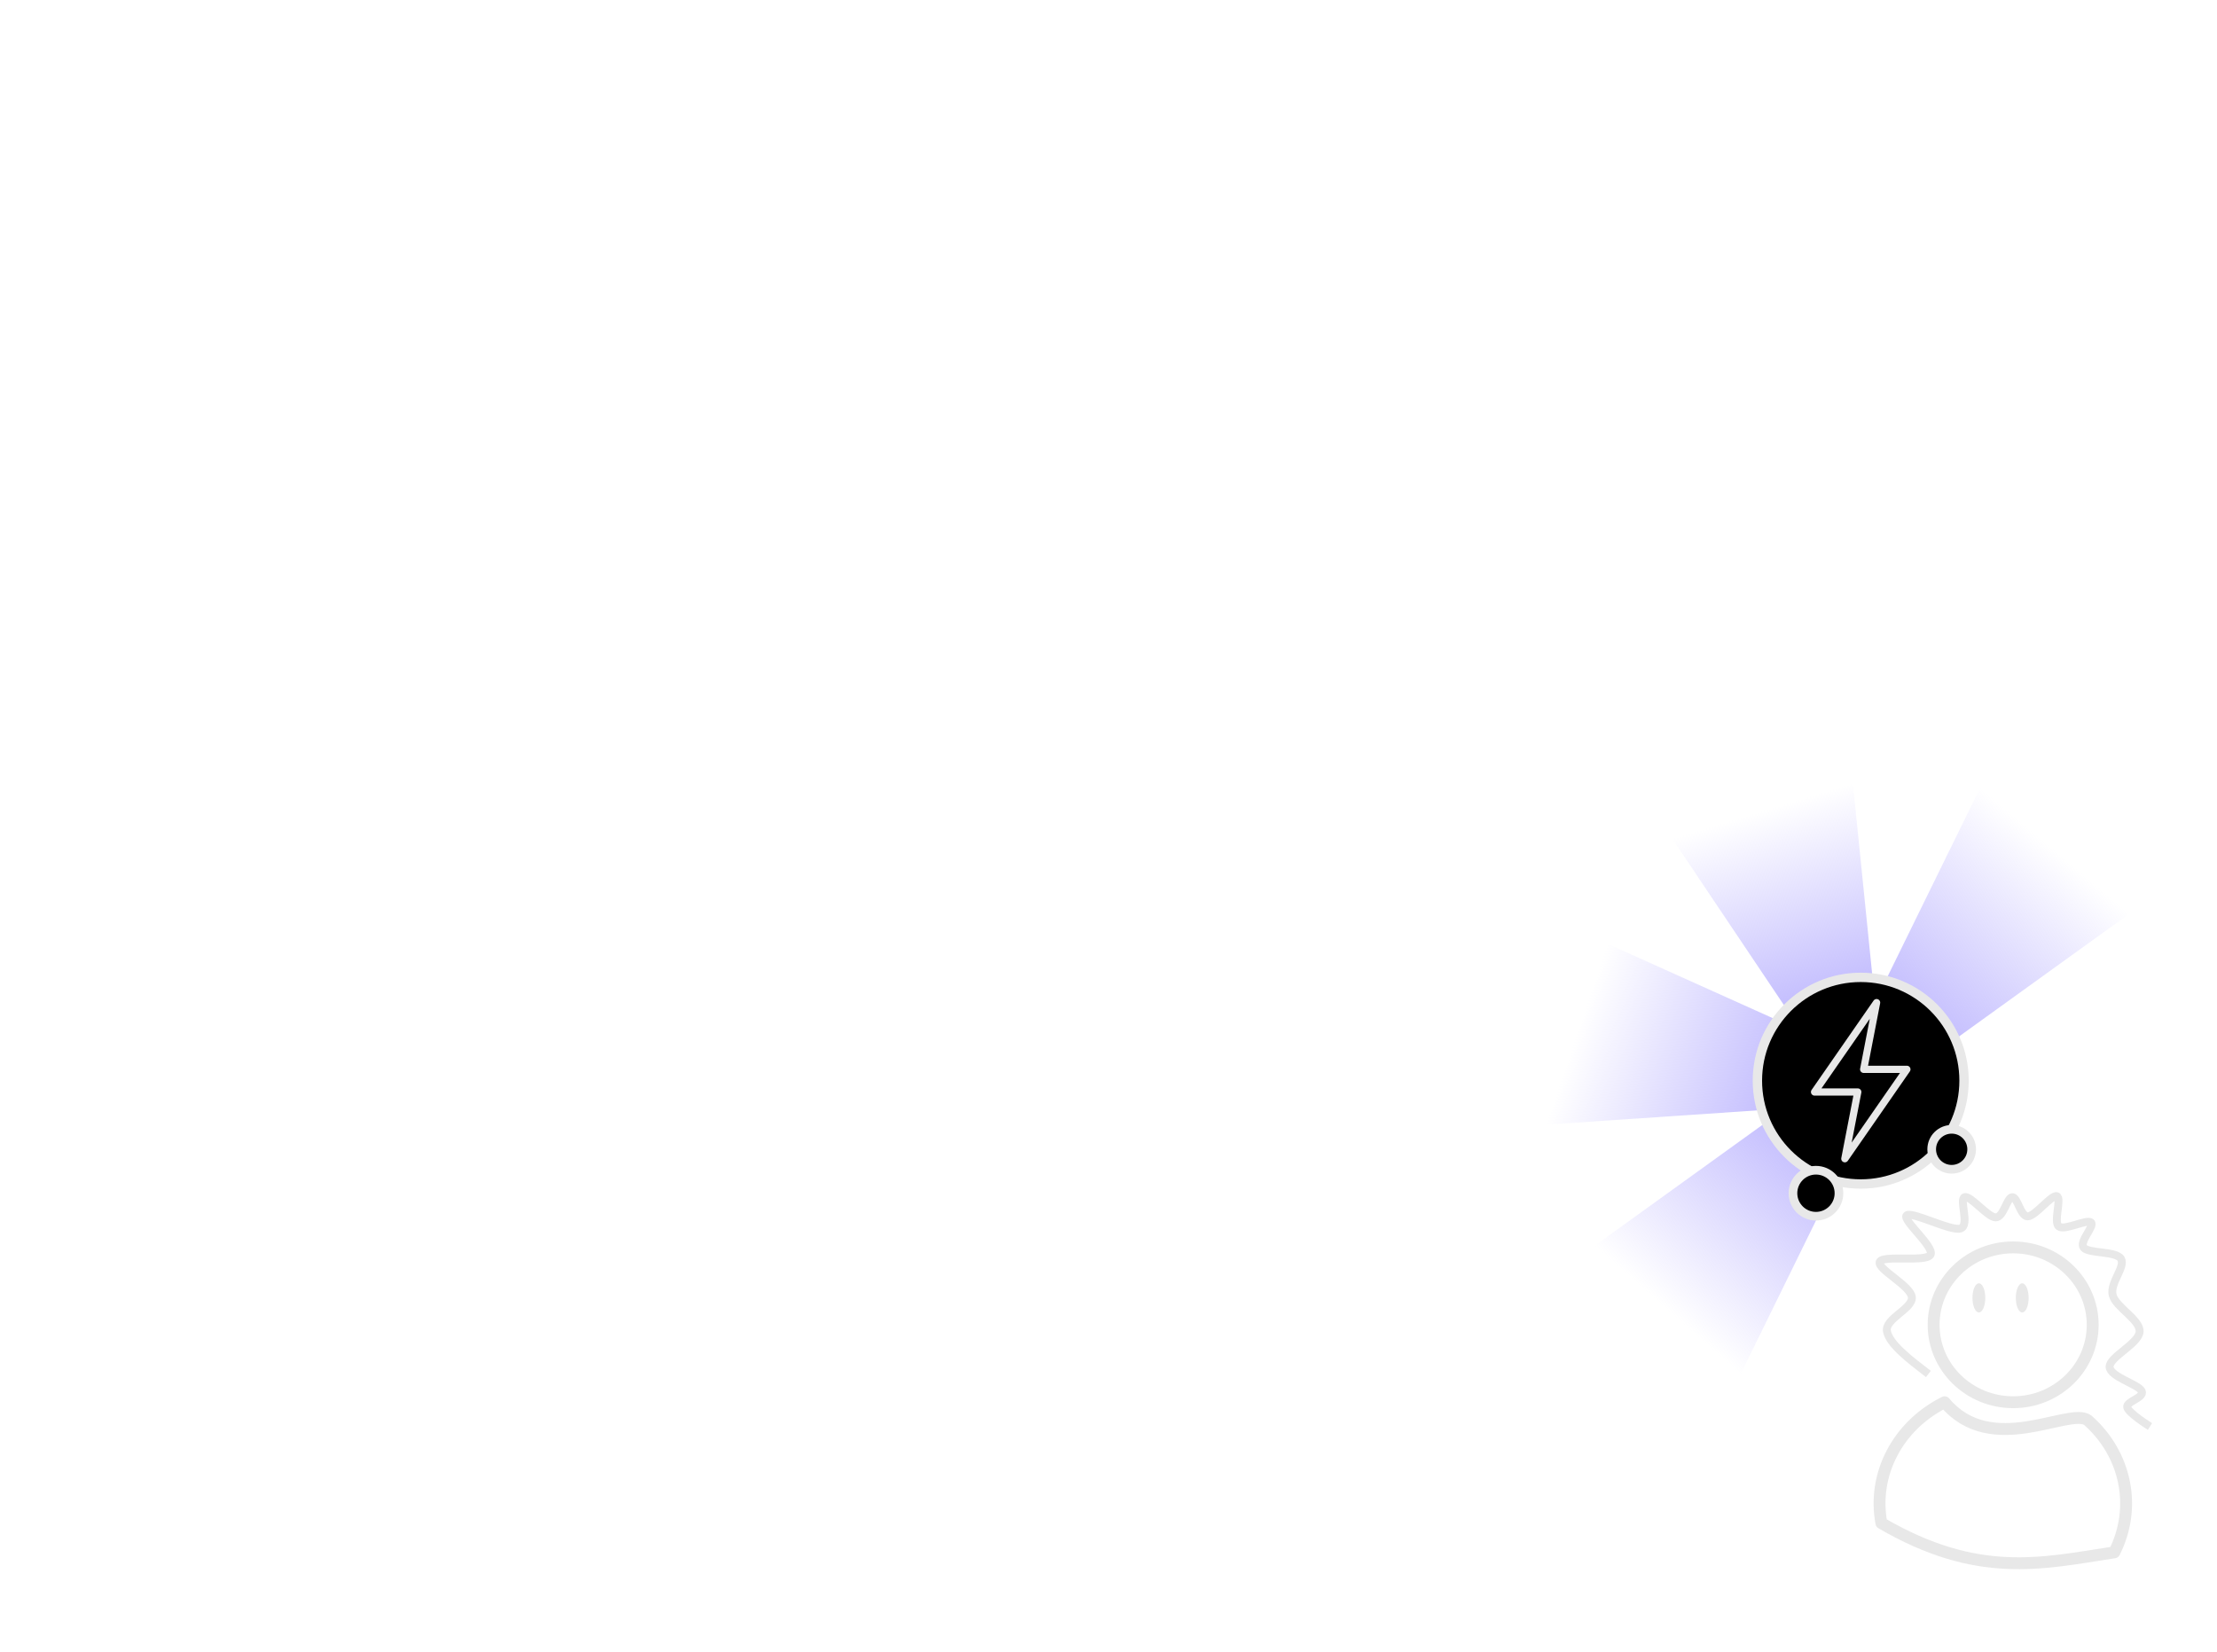
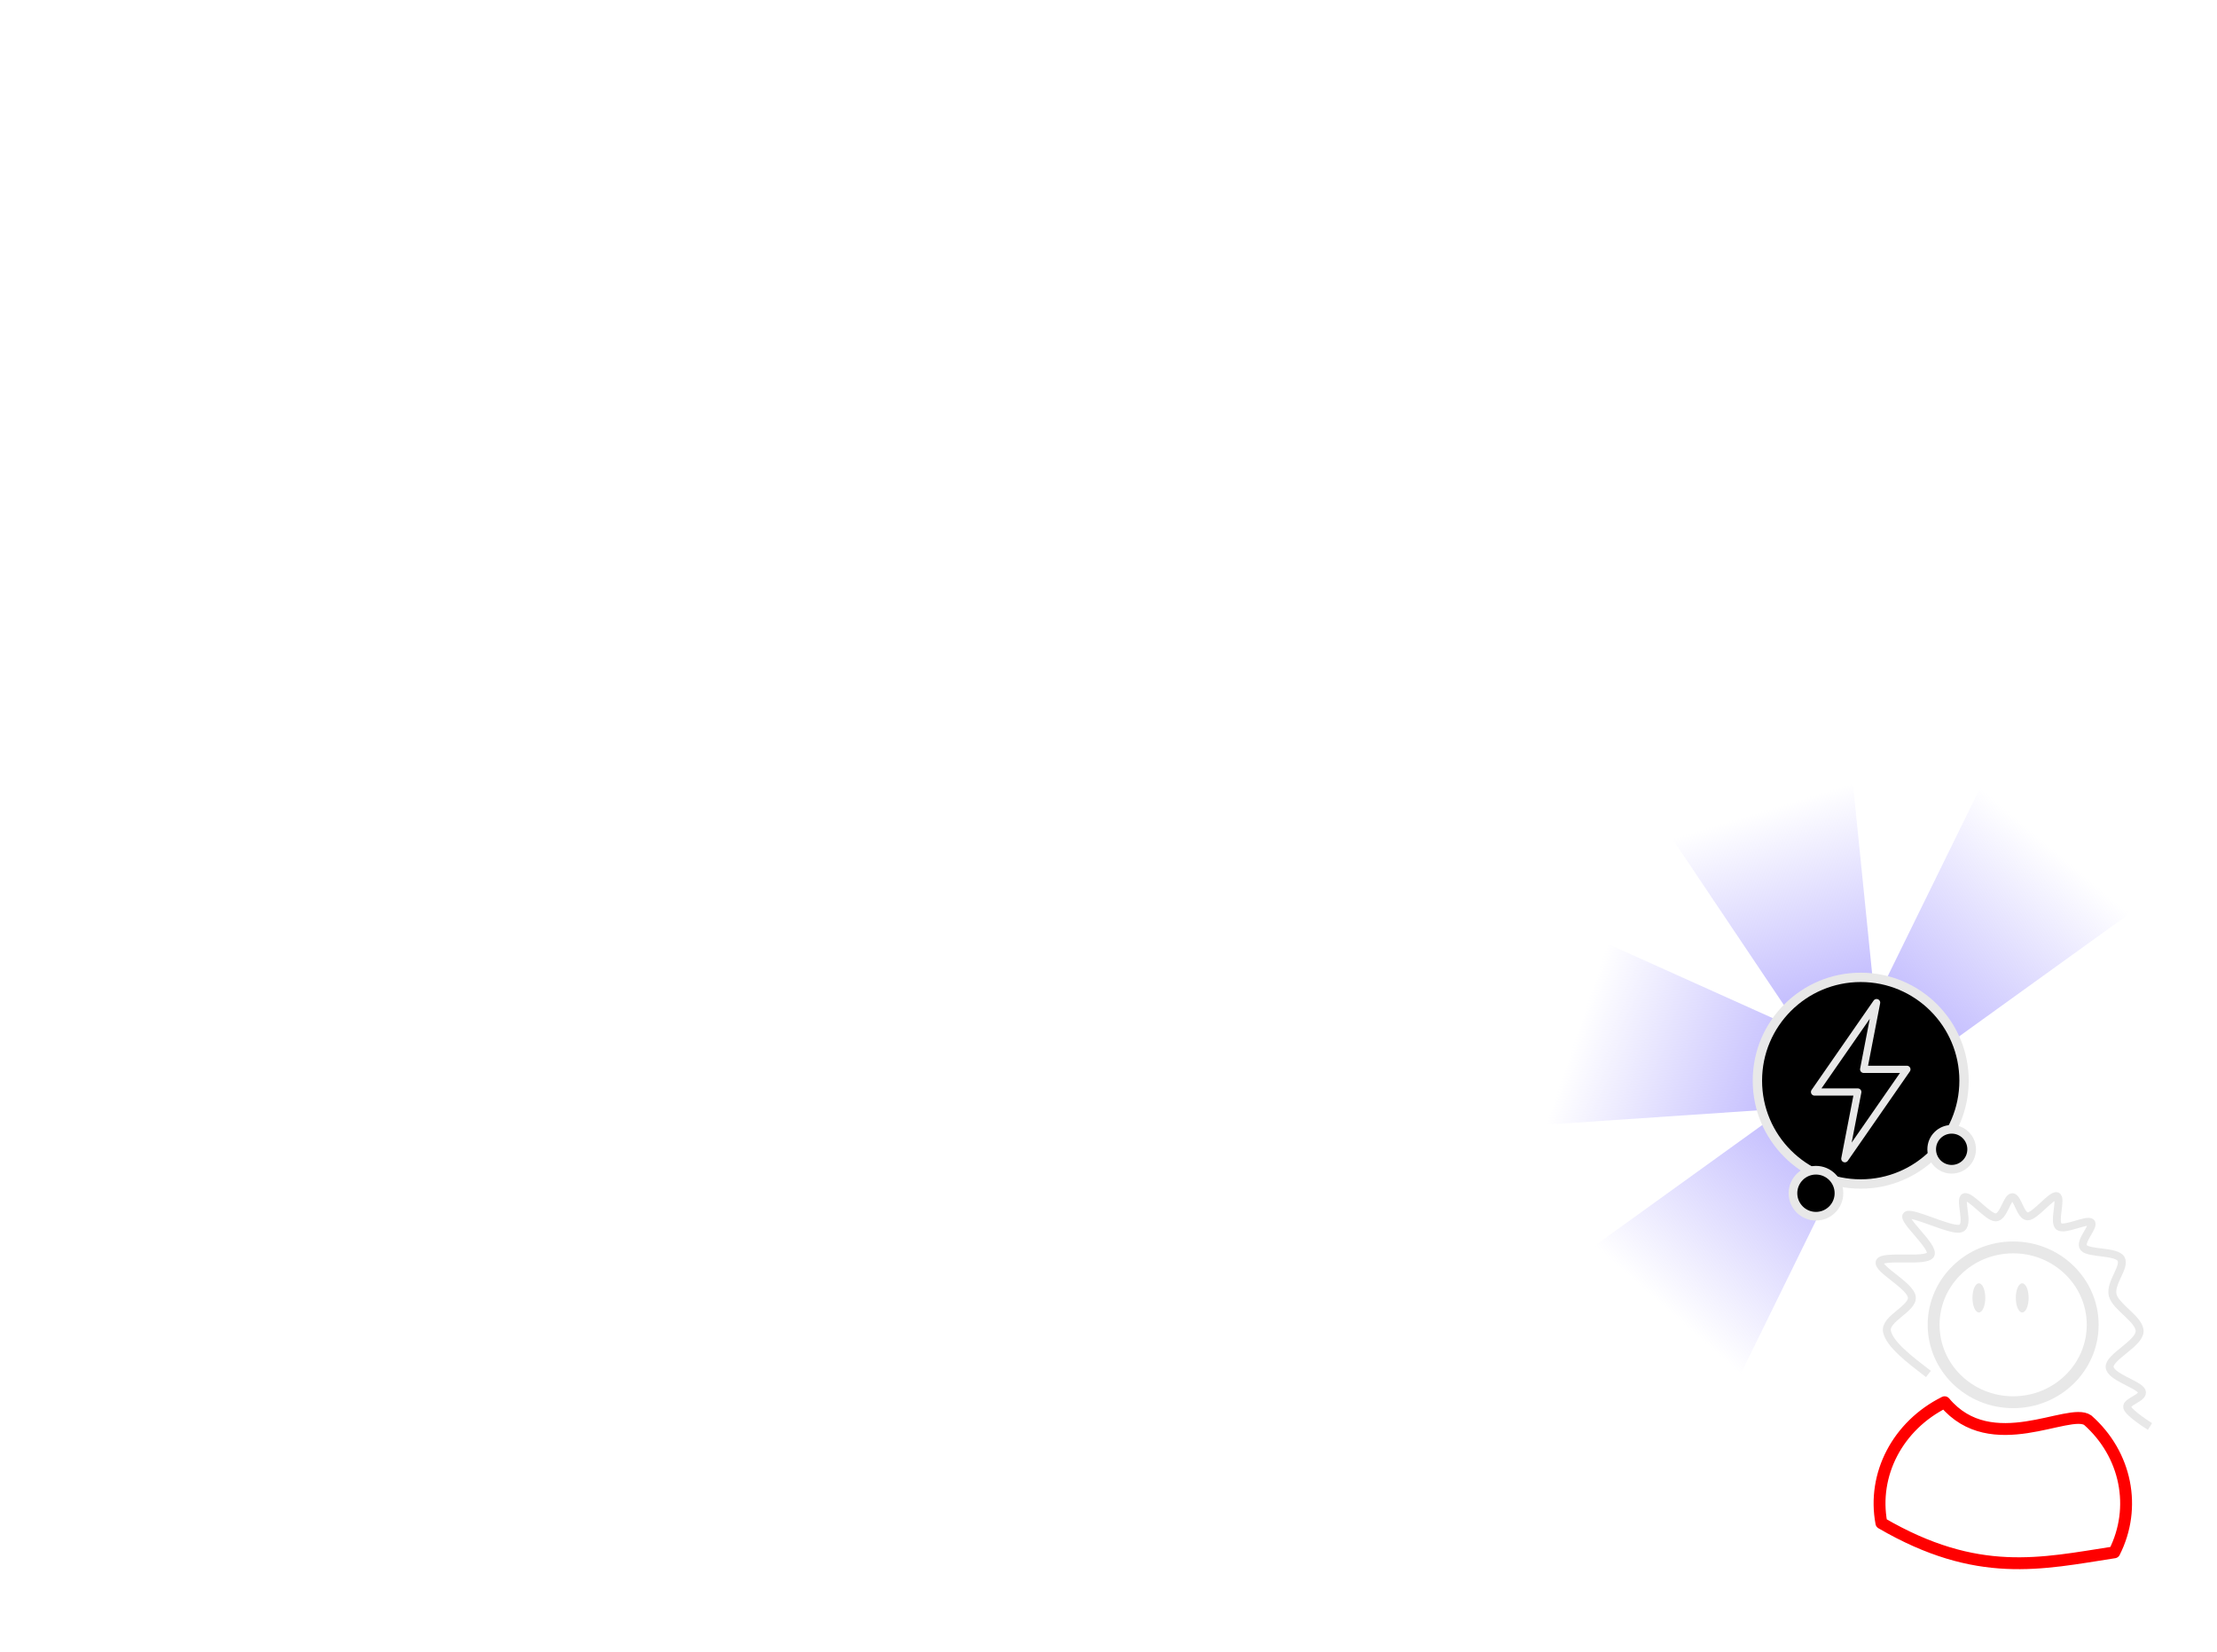
<svg xmlns="http://www.w3.org/2000/svg" xmlns:xlink="http://www.w3.org/1999/xlink" width="1024" height="763" viewBox="0 0 1024 763" id="svg2" version="1.1">
  <defs id="defs4">
    <marker orient="auto" refY="0" refX="0" id="Arrow2Mend" style="overflow:visible">
      <path id="path6854" style="fill:#00ff00;fill-opacity:1;fill-rule:evenodd;stroke:#00ff00;stroke-width:0.625;stroke-linejoin:round;stroke-opacity:1" d="M 8.719,4.034 -2.207,0.016 8.719,-4.002 c -1.745,2.372 -1.735,5.617 -6e-7,8.035 z" transform="scale(-0.6)" />
    </marker>
    <marker orient="auto" refY="0" refX="0" id="Arrow1Send" style="overflow:visible">
      <path id="path6842" d="M 0,0 5,-5 -12.5,0 5,5 Z" style="fill:#00ff00;fill-opacity:1;fill-rule:evenodd;stroke:#00ff00;stroke-width:1pt;stroke-opacity:1" transform="matrix(-0.2,0,0,-0.2,-1.2,0)" />
    </marker>
    <marker orient="auto" refY="0" refX="0" id="Arrow1Mend" style="overflow:visible">
      <path id="path6836" d="M 0,0 5,-5 -12.5,0 5,5 Z" style="fill:#00ff00;fill-opacity:1;fill-rule:evenodd;stroke:#00ff00;stroke-width:1pt;stroke-opacity:1" transform="matrix(-0.4,0,0,-0.4,-4,0)" />
    </marker>
    <marker orient="auto" refY="0" refX="0" id="Arrow2Mend-2" style="overflow:visible">
      <path id="path6854-7" style="fill:#00ff00;fill-opacity:1;fill-rule:evenodd;stroke:#00ff00;stroke-width:0.625;stroke-linejoin:round;stroke-opacity:1" d="M 8.719,4.034 -2.207,0.016 8.719,-4.002 c -1.745,2.372 -1.735,5.617 -6e-7,8.035 z" transform="scale(-0.6)" />
    </marker>
    <linearGradient id="linearGradient9967">
      <stop style="stop-color:#c4befe;stop-opacity:1;" offset="0" id="stop9969" />
      <stop style="stop-color:#c4befe;stop-opacity:0;" offset="1" id="stop9971" />
    </linearGradient>
    <radialGradient xlink:href="#linearGradient9967" id="radialGradient9973-7" cx="866.337" cy="357.954" fx="866.337" fy="357.954" r="46.223" gradientTransform="matrix(1.395684,0,0,0.8633094,-310.7953,357.2612)" gradientUnits="userSpaceOnUse" />
    <linearGradient xlink:href="#linearGradient9967" id="linearGradient112685" x1="723.801" y1="416.774" x2="720.972" y2="557.64" gradientUnits="userSpaceOnUse" />
    <linearGradient xlink:href="#linearGradient9967" id="linearGradient112687" x1="721.085" y1="300.498" x2="720.972" y2="158.52" gradientUnits="userSpaceOnUse" />
    <linearGradient xlink:href="#linearGradient9967" id="linearGradient112689" x1="622.398" y1="411.564" x2="495.176" y2="461.36" gradientUnits="userSpaceOnUse" />
    <linearGradient xlink:href="#linearGradient9967" id="linearGradient112691" x1="604.847" y1="324.091" x2="497.076" y2="254.773" gradientUnits="userSpaceOnUse" />
  </defs>
  <g id="layer1" transform="translate(0,-289.3622)" style="display:inline">
    <g style="fill:none;fill-opacity:1;stroke:#00ff00;stroke-opacity:1" id="g3573" transform="matrix(1.25,0,0,-1.25,63.86107,737.3225)" />
    <g style="fill:none;fill-opacity:1;stroke:#00ff00;stroke-opacity:1" id="g4841" transform="matrix(1.25,0,0,-1.25,97.00422,117.9615)" />
    <g style="fill:none;fill-opacity:1;stroke:#00ff00;stroke-width:0;stroke-miterlimit:4;stroke-dasharray:none;stroke-opacity:1" id="g5023-2" transform="matrix(1.4391595e-4,0,0,1.4391595e-4,716.2623,328.8159)" />
    <g style="fill:none;fill-opacity:1;stroke:#00ff00;stroke-opacity:1" id="g5029-6" transform="matrix(-1.5507953e-4,0,0,1.5507953e-4,821.4411,307.178)" />
    <flowRoot xml:space="preserve" id="flowRoot1926" style="font-style:normal;font-weight:normal;font-size:40px;line-height:1.25;font-family:sans-serif;letter-spacing:0px;word-spacing:0px;fill:#000000;fill-opacity:1;stroke:none" transform="translate(0,258.6614)">
      <flowRegion id="flowRegion1928">
        <rect id="rect1930" width="291.744" height="117.416" x="717.079" y="334.818" />
      </flowRegion>
      <flowPara id="flowPara1932" />
    </flowRoot>
    <flowRoot xml:space="preserve" id="flowRoot1958" style="font-style:normal;font-weight:normal;font-size:40px;line-height:1.25;font-family:sans-serif;letter-spacing:0px;word-spacing:0px;fill:#000000;fill-opacity:1;stroke:none" transform="translate(0,258.6614)">
      <flowRegion id="flowRegion1960">
        <rect id="rect1962" width="36.543" height="73.086" x="990.851" y="395.324" />
      </flowRegion>
      <flowPara id="flowPara1964" />
    </flowRoot>
-     <g style="display:inline;fill:none;fill-opacity:1;stroke:#e8e8e8;stroke-opacity:1" id="g4863" transform="matrix(1.4391595e-4,0,0,1.4391595e-4,868.1351,937.0721)">
-       <path d="M 5908.735,388006.2 C -23425.09,231462.3 58367.77,75049.68 208808.8,-0.341 359249.6,179461 608053.4,15552.29 668163.4,57630.01 791902.7,167078.4 826311.5,338069.7 753519.8,481801 517958.8,518273.3 314231.3,567447.4 5908.735,388006.2 Z" style="fill:none;fill-opacity:1;stroke:#e8e8e8;stroke-width:38100;stroke-linecap:butt;stroke-linejoin:round;stroke-miterlimit:10;stroke-dasharray:none;stroke-opacity:1" id="path4865" />
+     <g style="display:inline;fill:none;fill-opacity:1;stroke:#ff0000;stroke-opacity:1" id="g4863" transform="matrix(1.4391595e-4,0,0,1.4391595e-4,868.1351,937.0721)">
+       <path d="M 5908.735,388006.2 C -23425.09,231462.3 58367.77,75049.68 208808.8,-0.341 359249.6,179461 608053.4,15552.29 668163.4,57630.01 791902.7,167078.4 826311.5,338069.7 753519.8,481801 517958.8,518273.3 314231.3,567447.4 5908.735,388006.2 Z" style="fill:none;fill-opacity:1;stroke:#ff0000;stroke-width:38100;stroke-linecap:butt;stroke-linejoin:round;stroke-miterlimit:10;stroke-dasharray:none;stroke-opacity:1" id="path4865" />
    </g>
    <g style="display:inline;fill:none;fill-opacity:1;stroke:#e8e8e8;stroke-opacity:1" id="g4867" transform="matrix(1.4391595e-4,0,0,1.4391595e-4,893.1124,865.5522)">
      <path d="M 0.01,248479 C 0.01,111247.9 114284.3,0.008 255261,0.008 396237.8,0.008 510522,111247.9 510522,248479 510522,385710.2 396237.8,496958 255261,496958 114284.3,496958 0.01,385710.2 0.01,248479 Z" style="fill:none;fill-opacity:1;stroke:#e8e8e8;stroke-width:38100;stroke-linecap:butt;stroke-linejoin:round;stroke-miterlimit:10;stroke-dasharray:none;stroke-opacity:1" id="path4869" />
    </g>
    <g style="display:inline;fill:none;fill-opacity:1;stroke:#e8e8e8;stroke-opacity:1" id="g4875" transform="matrix(1.4391595e-4,0,0,1.4391595e-4,868.1351,841.8471)">
      <path d="M 156821.8,570979.2 C 94792.91,523422.7 32764.76,475866.1 23903.79,434794.2 15042.83,393722.4 107531.1,361837.4 103654.6,324548.8 99778.08,287260.2 -9325.53,233758.9 643.405,211061.3 10612.34,188363.9 149068.1,213222.9 163467.5,188363.9 177866.9,163504.8 70979.23,75956.9 87039.91,61906.3 103100.6,47855.12 228818.8,113786 259832.9,104058.6 290847,94331.26 254294.5,9485.371 273124.4,3541.257 c 18829.9,-5944.114 74213,64850.503 99688.6,64850.503 25475.7,0 35998.6,-64309.936 53167.2,-64850.503 17168.6,-540.568 26029.6,62148.333 49844,61607.773 23814.4,-540.57 76427.6,-70254.726 93042.2,-64850.502 16614.7,5404.322 -11630.2,83224.862 6645.7,97275.362 18276,14050.61 89719.8,-24318.48 103011.2,-12970.05 13291.5,11348.35 -39321.1,61607.76 -23260.3,81062.46 16060.6,19454.9 104119.1,10268 119625.8,35667.6 15506.6,25399.6 -36552.6,77819.9 -26583.6,116730.2 9968.9,38910.2 88057.7,78360.4 86396.5,116730.1 -1661.3,38369.7 -97473.5,81603.1 -96365.5,113487.5 1108,31884.3 93596.9,56203.5 103011.9,77819.9 9415,21617 -50952,32966.1 -46521.5,51880.4 4430.5,18914.8 73104.5,61607 73104.5,61607 v 0" style="fill:none;fill-opacity:1;stroke:#e8e8e8;stroke-width:25400;stroke-linecap:butt;stroke-linejoin:round;stroke-miterlimit:10;stroke-dasharray:none;stroke-opacity:1" id="path4877" />
    </g>
  </g>
  <g id="layer3" style="display:none">
    <g style="display:inline" id="g4732" transform="translate(-0.606299,-0.680886)">
      <g transform="matrix(1.4391595e-4,0,0,1.4391595e-4,886.1036,561.3172)" id="g5023" style="display:inline;fill:none;fill-opacity:1;stroke:#e8e8e8;stroke-opacity:1">
        <path id="path5025" style="fill:none;fill-opacity:1;stroke:#e8e8e8;stroke-width:25400;stroke-linecap:butt;stroke-linejoin:round;stroke-miterlimit:10;stroke-dasharray:none;stroke-opacity:1" d="M -0.15,127001 C 99786.78,139095 172356.8,42334.08 258536,0.037 L 263071.8,190500 199571.8,140607.1 185964.9,217715 117928.7,172357.1 86178.7,276679.1 36286.01,195036 v -9071 z" />
      </g>
      <g transform="matrix(-1.4391595e-4,0,0,1.4391595e-4,969.812,563.3406)" id="g5029" style="display:inline;fill:none;fill-opacity:1;stroke:#e8e8e8;stroke-opacity:1">
        <path id="path5031" style="fill:none;fill-opacity:1;stroke:#e8e8e8;stroke-width:25400;stroke-linecap:butt;stroke-linejoin:round;stroke-miterlimit:10;stroke-dasharray:none;stroke-opacity:1" d="M 0.095,127001 C 99787.03,139095 172357,42334.07 258536.2,0.031 L 263072,190500 199572,140607 185965.1,217715 117928.9,172357 86178.95,276679.1 36286.25,195036 v -9071 z" />
      </g>
      <g transform="matrix(1.4391595e-4,0,0,1.4391595e-4,868.135,647.7099)" id="g4955" style="display:inline;fill:none;fill-opacity:1;stroke:#e8e8e8;stroke-opacity:1">
        <path id="path4957" style="fill:none;fill-opacity:1;stroke:#e8e8e8;stroke-width:38100;stroke-linecap:butt;stroke-linejoin:round;stroke-miterlimit:10;stroke-dasharray:none;stroke-opacity:1" d="M 5908.622,388006.2 C -23424.86,231462.3 58367.82,75049.7 208809,-0.316 359249.8,179461.1 608053.6,15552.32 668163.6,57630.03 791902.9,167078.4 826311.6,338069.7 753519.9,481801 517958.8,518273.3 314231.3,567447.5 5908.622,388006.2 Z" />
      </g>
      <g transform="matrix(1.4391595e-4,0,0,1.4391595e-4,893.1122,576.19)" id="g4959" style="display:inline;fill:none;fill-opacity:1;stroke:#e8e8e8;stroke-opacity:1">
        <path transform="matrix(6448.304,0,0,6448.304,-4584450.3,-388112.22)" id="path4760" d="m 743.859,60.735 c 2.172,-0.359 4.404,-0.547 6.682,-0.547 0.902,0 1.797,0.029 2.684,0.087" style="fill:none;fill-opacity:1;stroke:#e8e8e8;stroke-width:5.909;stroke-linecap:butt;stroke-linejoin:round;stroke-miterlimit:10;stroke-dasharray:none;stroke-opacity:1" />
        <path transform="matrix(6448.304,0,0,6448.304,-4584450.3,-388112.22)" id="path4751" d="m 785.55,80.721 c 2.922,5.373 4.576,11.499 4.576,18.001 0,21.282 -17.723,38.534 -39.586,38.534 -21.863,0 -39.586,-17.252 -39.586,-38.534 v 0 c 0,-5.549 1.205,-10.824 3.374,-15.591" style="fill:none;fill-opacity:1;stroke:#e8e8e8;stroke-width:5.909;stroke-linecap:butt;stroke-linejoin:round;stroke-miterlimit:10;stroke-dasharray:none;stroke-opacity:1" />
      </g>
      <g transform="matrix(1.4391595e-4,0,0,1.4391595e-4,961.2558,629.5961)" id="g5009" style="display:inline;fill:none;fill-opacity:1;stroke:#e8e8e8;stroke-opacity:1">
        <path id="path5011" style="fill:none;fill-opacity:1;stroke:#e8e8e8;stroke-width:28575;stroke-linecap:butt;stroke-linejoin:round;stroke-miterlimit:10;stroke-dasharray:none;stroke-opacity:1" d="M 0.107,63883.99 C 0.107,28601.84 21432.13,0 47870.05,0 74307.98,0 95740,28601.84 95740,63883.99 95740,99166.14 74307.98,127768 47870.05,127768 21432.13,127768 0.107,99166.14 0.107,63883.99 Z" />
      </g>
      <g transform="matrix(1.4391595e-4,0,0,1.4391595e-4,975.0343,640.5625)" id="g5013" style="display:inline;fill:none;fill-opacity:1;stroke:#e8e8e8;stroke-opacity:1">
        <path id="path5015" style="fill:none;fill-opacity:1;stroke:#e8e8e8;stroke-width:28575;stroke-linecap:butt;stroke-linejoin:round;stroke-miterlimit:10;stroke-dasharray:none;stroke-opacity:1" d="M 0,63883.99 C 0,28601.84 21432.03,0 47869.95,0 74307.87,0 95739.89,28601.84 95739.89,63883.99 95739.89,99166.14 74307.87,127768 47869.95,127768 21432.03,127768 0,99166.14 0,63883.99 Z" />
      </g>
      <g transform="matrix(1.4391595e-4,0,0,1.4391595e-4,983.1886,657.0322)" id="g5017" style="display:inline;fill:none;fill-opacity:1;stroke:#e8e8e8;stroke-opacity:1">
        <path id="path5019" style="fill:none;fill-opacity:1;stroke:#e8e8e8;stroke-width:28575;stroke-linecap:butt;stroke-linejoin:round;stroke-miterlimit:10;stroke-dasharray:none;stroke-opacity:1" d="M 0.107,63883.97 C 0.107,28601.82 21432.13,-0.02 47870.05,-0.02 74307.98,-0.02 95740,28601.82 95740,63883.97 95740,99166.14 74307.98,127768 47870.05,127768 21432.13,127768 0.107,99166.14 0.107,63883.97 Z" />
      </g>
    </g>
  </g>
  <g id="layer18" style="display:none">
    <g style="display:inline;fill:none;fill-opacity:1;stroke:#e8e8e8;stroke-opacity:1" id="g4863-8" transform="matrix(1.4391595e-4,0,0,1.4391595e-4,868.1351,647.7099)">
      <path d="M 5908.735,388006.2 C -23425.09,231462.3 58367.77,75049.68 208808.8,-0.341 359249.6,179461 608053.4,15552.29 668163.4,57630.01 791902.7,167078.4 826311.5,338069.7 753519.8,481801 517958.8,518273.3 314231.3,567447.4 5908.735,388006.2 Z" style="fill:none;fill-opacity:1;stroke:#e8e8e8;stroke-width:38100;stroke-linecap:butt;stroke-linejoin:round;stroke-miterlimit:10;stroke-dasharray:none;stroke-opacity:1" id="path4865-5" />
    </g>
    <g style="display:inline;fill:none;fill-opacity:1;stroke:#e8e8e8;stroke-opacity:1" id="g4867-3" transform="matrix(1.4391595e-4,0,0,1.4391595e-4,893.1124,576.19)">
      <path d="M 0.01,248479 C 0.01,111247.9 114284.3,0.008 255261,0.008 396237.8,0.008 510522,111247.9 510522,248479 510522,385710.2 396237.8,496958 255261,496958 114284.3,496958 0.01,385710.2 0.01,248479 Z" style="fill:none;fill-opacity:1;stroke:#e8e8e8;stroke-width:38100;stroke-linecap:butt;stroke-linejoin:round;stroke-miterlimit:10;stroke-dasharray:none;stroke-opacity:1" id="path4869-3" />
    </g>
    <g style="display:inline;fill:none;fill-opacity:1;stroke:#e8e8e8;stroke-opacity:1" id="g4989" transform="matrix(0,1.4391595e-4,-1.4391595e-4,0,994.8621,602.6432)">
      <path d="M -0.041,152399.8 62488.98,-0.184 124977,152399.8 Z" style="fill:none;fill-opacity:1;stroke:#e8e8e8;stroke-width:28575;stroke-linecap:butt;stroke-linejoin:round;stroke-miterlimit:10;stroke-dasharray:none;stroke-opacity:1" id="path4991" />
    </g>
    <g style="display:inline;fill:none;fill-opacity:1;stroke:#e8e8e8;stroke-opacity:1" id="g4993" transform="matrix(7.1957975e-5,1.2463485e-4,-1.2463485e-4,7.1957975e-5,981.9671,569.8048)">
      <path d="M -0.001,152400.1 62489.04,0.045 124976.9,152400.2 Z" style="fill:none;fill-opacity:1;stroke:#e8e8e8;stroke-width:28575;stroke-linecap:butt;stroke-linejoin:round;stroke-miterlimit:10;stroke-dasharray:none;stroke-opacity:1" id="path4995" />
    </g>
    <g style="display:inline;fill:none;fill-opacity:1;stroke:#e8e8e8;stroke-opacity:1" id="g4997" transform="matrix(1.3100586e-4,5.957569e-5,-5.957569e-5,1.3100586e-4,950.8275,548.6967)">
      <path d="M 0.263,152400 62489.12,0.127 124977,152400.1 Z" style="fill:none;fill-opacity:1;stroke:#e8e8e8;stroke-width:28575;stroke-linecap:butt;stroke-linejoin:round;stroke-miterlimit:10;stroke-dasharray:none;stroke-opacity:1" id="path4999" />
    </g>
    <g style="display:inline;fill:none;fill-opacity:1;stroke:#e8e8e8;stroke-opacity:1" id="g5001" transform="matrix(1.4156224e-4,-2.5921688e-5,2.5921688e-5,1.4156224e-4,914.0082,548.0158)">
      <path d="M -0.111,152400 62488.99,0.039 124976.7,152400 Z" style="fill:none;fill-opacity:1;stroke:#e8e8e8;stroke-width:28575;stroke-linecap:butt;stroke-linejoin:round;stroke-miterlimit:10;stroke-dasharray:none;stroke-opacity:1" id="path5003" />
    </g>
  </g>
  <g id="layer4" style="display:none">
    <g id="g6916">
      <path id="rect9916-1-7" d="m 924.127,680.985 7.357,24.143 37.428,-24.143 z" style="display:inline;opacity:1;fill:#000000;fill-opacity:1;fill-rule:nonzero;stroke:#e8e8e8;stroke-width:3.6;stroke-linecap:round;stroke-linejoin:round;stroke-miterlimit:4;stroke-dasharray:none;stroke-dashoffset:0;stroke-opacity:1" />
      <path id="rect9965-7" d="m 833.824,626.381 v 26.604 h 81.771 l 16,52.512 h -85.102 l -12.67,-41.582 v 42.277 H 962.85 V 626.381 Z" style="display:inline;opacity:1;fill:url(#radialGradient9973-7);fill-opacity:1;fill-rule:nonzero;stroke:none;stroke-width:3.6;stroke-linecap:round;stroke-linejoin:round;stroke-miterlimit:4;stroke-dasharray:none;stroke-dashoffset:0;stroke-opacity:1" />
      <path id="rect9916-2" d="m 830.494,652.984 h 85.102 l 16,52.513 H 846.494 Z" style="display:inline;opacity:1;fill:#000000;fill-opacity:1;fill-rule:nonzero;stroke:#e8e8e8;stroke-width:3.6;stroke-linecap:round;stroke-linejoin:round;stroke-miterlimit:4;stroke-dasharray:none;stroke-dashoffset:0;stroke-opacity:1" />
    </g>
  </g>
  <g id="layer13" style="display:none">
    <path d="m 908.814,620.159 c 0,-3.719 1.326,-6.733 2.963,-6.733 1.636,0 2.963,3.015 2.963,6.733 0,3.719 -1.326,6.733 -2.963,6.733 -1.636,0 -2.963,-3.015 -2.963,-6.733 z" style="display:inline;fill:#e8e8e8;fill-opacity:1;fill-rule:evenodd;stroke:none;stroke-width:1.16;stroke-opacity:1" id="path4871-9-13" />
    <path d="m 928.831,620.159 c 0,-3.719 1.326,-6.733 2.963,-6.733 1.636,0 2.963,3.015 2.963,6.733 0,3.719 -1.326,6.733 -2.963,6.733 -1.636,0 -2.963,-3.015 -2.963,-6.733 z" style="display:inline;fill:#e8e8e8;fill-opacity:1;fill-rule:evenodd;stroke:none;stroke-width:1.16;stroke-opacity:1" id="path4873-9-7" />
  </g>
  <g id="layer10" style="display:inline">
    <path d="m 911.053,599.513 c 0,-3.719 1.326,-6.733 2.963,-6.733 1.636,0 2.963,3.015 2.963,6.733 0,3.719 -1.326,6.733 -2.963,6.733 -1.636,0 -2.963,-3.015 -2.963,-6.733 z" style="display:inline;fill:#e8e8e8;fill-opacity:1;fill-rule:evenodd;stroke:none;stroke-width:1.16;stroke-opacity:1" id="path4871-9" />
    <path d="m 931.07,599.513 c 0,-3.719 1.326,-6.733 2.963,-6.733 1.636,0 2.963,3.015 2.963,6.733 0,3.719 -1.326,6.733 -2.963,6.733 -1.636,0 -2.963,-3.015 -2.963,-6.733 z" style="display:inline;fill:#e8e8e8;fill-opacity:1;fill-rule:evenodd;stroke:none;stroke-width:1.16;stroke-opacity:1" id="path4873-9" />
  </g>
  <g id="layer20" style="display:none">
    <path d="m 904.543,611.777 c 0,-3.719 1.326,-6.733 2.963,-6.733 1.636,0 2.963,3.015 2.963,6.733 0,3.719 -1.326,6.733 -2.963,6.733 -1.636,0 -2.963,-3.015 -2.963,-6.733 z" style="display:inline;fill:#e8e8e8;fill-opacity:1;fill-rule:evenodd;stroke:none;stroke-width:1.16;stroke-opacity:1" id="path4871-9-2" />
    <path d="m 924.56,611.777 c 0,-3.719 1.327,-6.733 2.963,-6.733 1.636,0 2.963,3.015 2.963,6.733 0,3.719 -1.326,6.733 -2.963,6.733 -1.636,0 -2.963,-3.015 -2.963,-6.733 z" style="display:inline;fill:#e8e8e8;fill-opacity:1;fill-rule:evenodd;stroke:none;stroke-width:1.16;stroke-opacity:1" id="path4873-9-0" />
  </g>
  <g id="layer14" style="display:none">
    <path d="m 914.796,611.854 c 0,-3.719 1.326,-6.733 2.963,-6.733 1.636,0 2.963,3.015 2.963,6.733 0,3.719 -1.327,6.733 -2.963,6.733 -1.636,0 -2.963,-3.015 -2.963,-6.733 z" style="display:inline;fill:#e8e8e8;fill-opacity:1;fill-rule:evenodd;stroke:none;stroke-width:1.16;stroke-opacity:1" id="path4871-9-13-2" />
    <path d="m 934.812,611.854 c 0,-3.719 1.326,-6.733 2.963,-6.733 1.636,0 2.963,3.015 2.963,6.733 0,3.719 -1.326,6.733 -2.963,6.733 -1.636,0 -2.963,-3.015 -2.963,-6.733 z" style="display:inline;fill:#e8e8e8;fill-opacity:1;fill-rule:evenodd;stroke:none;stroke-width:1.16;stroke-opacity:1" id="path4873-9-7-5" />
  </g>
  <g id="layer16" style="display:none">
    <path d="m 905.004,618.455 c 0,-6.346 2.577,-11.491 5.757,-11.491 3.179,0 5.757,5.145 5.757,11.491 0,6.346 -2.578,11.491 -5.757,11.491 -3.179,0 -5.757,-5.145 -5.757,-11.491 z" style="display:inline;fill:#e8e8e8;fill-opacity:1;fill-rule:evenodd;stroke:none;stroke-width:2.112;stroke-opacity:1" id="path4871-9-13-2-0" />
    <path d="m 923.9,618.455 c 0,-6.346 2.577,-11.491 5.757,-11.491 3.18,0 5.757,5.145 5.757,11.491 0,6.346 -2.577,11.491 -5.757,11.491 -3.179,0 -5.757,-5.145 -5.757,-11.491 z" style="display:inline;fill:#e8e8e8;fill-opacity:1;fill-rule:evenodd;stroke:none;stroke-width:2.112;stroke-opacity:1" id="path4873-9-7-5-7" />
  </g>
  <g style="display:none" id="g1503">
    <path id="path1499" style="display:inline;fill:#e8e8e8;fill-opacity:1;fill-rule:evenodd;stroke:none;stroke-width:2.112;stroke-opacity:1" d="m 905.004,604.455 c 0,-6.346 2.577,-11.491 5.757,-11.491 3.179,0 5.757,5.145 5.757,11.491 0,6.346 -2.578,11.491 -5.757,11.491 -3.179,0 -5.757,-5.145 -5.757,-11.491 z" />
    <path id="path1501" style="display:inline;fill:#e8e8e8;fill-opacity:1;fill-rule:evenodd;stroke:none;stroke-width:2.112;stroke-opacity:1" d="m 923.9,604.455 c 0,-6.346 2.577,-11.491 5.757,-11.491 3.18,0 5.757,5.145 5.757,11.491 0,6.346 -2.577,11.491 -5.757,11.491 -3.179,0 -5.757,-5.145 -5.757,-11.491 z" />
  </g>
  <g id="layer15" style="display:none">
    <g style="display:inline" id="g2102" transform="translate(750.722,348.1705)">
      <g transform="matrix(1.4391595e-4,0,0,1.4391595e-4,167.5951,251.9654)" id="g3613" style="display:inline;fill:none;fill-opacity:1;stroke:#e8e8e8;stroke-opacity:1">
        <path id="path3615" style="fill:none;fill-opacity:1;stroke:#e8e8e8;stroke-width:25400;stroke-linecap:butt;stroke-linejoin:round;stroke-miterlimit:10;stroke-dasharray:none;stroke-opacity:1" d="M 66341.04,0.076 C 102979.9,0.076 132682,10453.7 132682,23349.04" />
      </g>
      <g transform="matrix(-1.4391595e-4,0,0,1.4391595e-4,177.1426,251.9654)" id="g3617" style="display:inline;fill:none;fill-opacity:1;stroke:#e8e8e8;stroke-opacity:1">
        <path id="path3619" style="fill:none;fill-opacity:1;stroke:#e8e8e8;stroke-width:25400;stroke-linecap:butt;stroke-linejoin:round;stroke-miterlimit:10;stroke-dasharray:none;stroke-opacity:1" d="M 66340.87,0.076 C 102979.7,0.076 132681.8,10453.7 132681.8,23349.04" />
      </g>
      <g transform="matrix(1.4391595e-4,0,0,1.4391595e-4,158.9567,252.62)" id="g3621" style="display:inline;fill:none;fill-opacity:1;stroke:#e8e8e8;stroke-opacity:1">
        <path id="path3623" style="fill:none;fill-opacity:1;stroke:#e8e8e8;stroke-width:25400;stroke-linecap:butt;stroke-linejoin:round;stroke-miterlimit:10;stroke-dasharray:none;stroke-opacity:1" d="M 150183,114932.9 C 131313.6,154880.7 84137.39,171726.4 44811.88,152558.7 30081.77,145379.3 17905.77,133736 9962.07,119233.2" />
      </g>
    </g>
  </g>
  <g id="layer5" style="display:none">
    <g style="display:inline;fill:none;fill-opacity:1;stroke:#e8e8e8;stroke-opacity:1" id="g3663" transform="matrix(1.3314874e-4,-5.461877e-5,5.461877e-5,1.3314874e-4,899.1122,621.9501)">
      <path d="M 0.083,0.026 110687,1.01" style="fill:none;fill-opacity:1;stroke:#e8e8e8;stroke-width:25400;stroke-linecap:butt;stroke-linejoin:round;stroke-miterlimit:10;stroke-dasharray:none;stroke-opacity:1" id="path3665" />
    </g>
    <g style="display:inline;fill:none;fill-opacity:1;stroke:#e8e8e8;stroke-opacity:1" id="g3667" transform="matrix(1.3314874e-4,-5.461877e-5,5.461877e-5,1.3314874e-4,901.3907,627.5044)">
      <path d="M -0.121,0.037 110686.8,1.021" style="fill:none;fill-opacity:1;stroke:#e8e8e8;stroke-width:25400;stroke-linecap:butt;stroke-linejoin:round;stroke-miterlimit:10;stroke-dasharray:none;stroke-opacity:1" id="path3669" />
    </g>
    <g style="display:inline;fill:none;fill-opacity:1;stroke:#e8e8e8;stroke-opacity:1" id="g3671" transform="matrix(1.3804709e-4,4.0679183e-5,-4.0679183e-5,1.3804709e-4,928.765,616.5738)">
      <path d="M -0.086,0.005 110686.9,1.001" style="fill:none;fill-opacity:1;stroke:#e8e8e8;stroke-width:25400;stroke-linecap:butt;stroke-linejoin:round;stroke-miterlimit:10;stroke-dasharray:none;stroke-opacity:1" id="path3673" />
    </g>
    <g style="display:inline;fill:none;fill-opacity:1;stroke:#e8e8e8;stroke-opacity:1" id="g3675" transform="matrix(1.3804709e-4,4.0679183e-5,-4.0679183e-5,1.3804709e-4,927.0679,622.3325)">
      <path d="M -0.099,0.061 110686.9,1.057" style="fill:none;fill-opacity:1;stroke:#e8e8e8;stroke-width:25400;stroke-linecap:butt;stroke-linejoin:round;stroke-miterlimit:10;stroke-dasharray:none;stroke-opacity:1" id="path3677" />
    </g>
  </g>
  <g id="layer9" style="display:none">
    <path d="m 912.537,623.034 c -2.196,0 -3.977,-1.473 -3.977,-3.29 0,-1.817 1.781,-3.29 3.977,-3.29 2.196,0 3.977,1.473 3.977,3.29 0,1.817 -1.781,3.29 -3.977,3.29 z" style="display:inline;fill:#e8e8e8;fill-opacity:1;fill-rule:evenodd;stroke:none;stroke-width:1.16;stroke-opacity:1" id="path3633" />
    <path d="m 926.919,619.417 c 0,-3.719 1.326,-6.733 2.963,-6.733 1.636,0 2.963,3.014 2.963,6.733 0,3.719 -1.326,6.733 -2.963,6.733 -1.636,0 -2.963,-3.014 -2.963,-6.733 z" style="display:inline;fill:#e8e8e8;fill-opacity:1;fill-rule:evenodd;stroke:none;stroke-width:1.16;stroke-opacity:1" id="path3635" />
    <g style="display:inline;fill:none;fill-opacity:1;stroke:#e8e8e8;stroke-opacity:1" id="g3641" transform="matrix(1.4391595e-4,0,0,1.4391595e-4,913.9887,603.6683)">
      <path d="M 94207.02,0.012 C 146236.8,0.012 188414.8,25708.91 188414.8,57422.09" style="fill:none;fill-opacity:1;stroke:#e8e8e8;stroke-width:25400;stroke-linecap:butt;stroke-linejoin:round;stroke-miterlimit:10;stroke-dasharray:none;stroke-opacity:1" id="path3643" />
    </g>
  </g>
  <g id="layer11" style="display:none">
    <g style="display:inline;fill:none;fill-opacity:1;stroke:#e8e8e8;stroke-opacity:1" id="g3703" transform="matrix(1.4391595e-4,0,0,-1.4391595e-4,904.5061,605.1357)">
      <path d="M 0.015,0.036 41172.02,29558.02" style="fill:none;fill-opacity:1;stroke:#e8e8e8;stroke-width:25400;stroke-linecap:butt;stroke-linejoin:round;stroke-miterlimit:10;stroke-dasharray:none;stroke-opacity:1" id="path3705" />
    </g>
    <g style="display:inline;fill:none;fill-opacity:1;stroke:#e8e8e8;stroke-opacity:1" id="g3707" transform="matrix(-1.4391595e-4,0,0,-1.4391595e-4,929.8256,606.2514)">
      <path d="M -0.04,-0.004 41171.96,29557.98" style="fill:none;fill-opacity:1;stroke:#e8e8e8;stroke-width:25400;stroke-linecap:butt;stroke-linejoin:round;stroke-miterlimit:10;stroke-dasharray:none;stroke-opacity:1" id="path3709" />
    </g>
    <path d="m 904.308,613.844 c 0,-3.719 1.326,-6.733 2.963,-6.733 1.636,0 2.963,3.014 2.963,6.733 0,3.719 -1.326,6.733 -2.963,6.733 -1.636,0 -2.963,-3.015 -2.963,-6.733 z" style="display:inline;fill:#e8e8e8;fill-opacity:1;fill-rule:evenodd;stroke:none;stroke-width:1.16;stroke-opacity:1" id="path3719" />
    <path d="m 924.325,613.844 c 0,-3.719 1.327,-6.733 2.963,-6.733 1.636,0 2.963,3.014 2.963,6.733 0,3.719 -1.326,6.733 -2.963,6.733 -1.636,0 -2.963,-3.015 -2.963,-6.733 z" style="display:inline;fill:#e8e8e8;fill-opacity:1;fill-rule:evenodd;stroke:none;stroke-width:1.16;stroke-opacity:1" id="path3721" />
  </g>
  <g style="display:none" id="g7368">
    <g transform="matrix(1.4391595e-4,0,0,1.4391595e-4,908.5061,607.9975)" id="g7358" style="display:inline;fill:none;fill-opacity:1;stroke:#e8e8e8;stroke-opacity:1">
      <path id="path7356" style="fill:none;fill-opacity:1;stroke:#e8e8e8;stroke-width:25400;stroke-linecap:butt;stroke-linejoin:round;stroke-miterlimit:10;stroke-dasharray:none;stroke-opacity:1" d="M 0.015,0.036 41172.02,29558.02" />
    </g>
    <g transform="matrix(-1.4391595e-4,0,0,1.4391595e-4,933.8256,606.8818)" id="g7362" style="display:inline;fill:none;fill-opacity:1;stroke:#e8e8e8;stroke-opacity:1">
      <path id="path7360" style="fill:none;fill-opacity:1;stroke:#e8e8e8;stroke-width:25400;stroke-linecap:butt;stroke-linejoin:round;stroke-miterlimit:10;stroke-dasharray:none;stroke-opacity:1" d="M -0.04,-0.004 41171.96,29557.98" />
    </g>
    <path id="path7364" style="display:inline;fill:#e8e8e8;fill-opacity:1;fill-rule:evenodd;stroke:none;stroke-width:1.16;stroke-opacity:1" d="m 908.308,619.844 c 0,-3.719 1.326,-6.733 2.963,-6.733 1.636,0 2.963,3.014 2.963,6.733 0,3.719 -1.326,6.733 -2.963,6.733 -1.636,0 -2.963,-3.015 -2.963,-6.733 z" />
    <path id="path7366" style="display:inline;fill:#e8e8e8;fill-opacity:1;fill-rule:evenodd;stroke:none;stroke-width:1.16;stroke-opacity:1" d="m 928.325,619.844 c 0,-3.719 1.327,-6.733 2.963,-6.733 1.636,0 2.963,3.014 2.963,6.733 0,3.719 -1.326,6.733 -2.963,6.733 -1.636,0 -2.963,-3.015 -2.963,-6.733 z" />
  </g>
  <g id="layer19" style="display:none">
    <flowRoot xml:space="preserve" id="flowRoot2833" style="font-style:normal;font-weight:normal;font-size:40px;line-height:1.25;font-family:sans-serif;letter-spacing:0px;word-spacing:0px;display:inline;fill:#000000;fill-opacity:1;stroke:none" transform="rotate(-21.23923,811.2432,117.5099)">
      <flowRegion id="flowRegion2835">
        <rect id="rect2837" width="144.374" height="59.906" x="574.502" y="568.304" />
      </flowRegion>
      <flowPara id="flowPara2839" style="font-style:normal;font-variant:normal;font-weight:normal;font-stretch:normal;font-size:21.333px;font-family:'Anime Ace 2.0 BB';-inkscape-font-specification:'Anime Ace 2.0 BB, Normal';font-variant-ligatures:normal;font-variant-caps:normal;font-variant-numeric:normal;font-feature-settings:normal;text-align:start;writing-mode:lr-tb;text-anchor:start;fill:#e8e8e8;fill-opacity:1">{click}</flowPara>
    </flowRoot>
  </g>
  <g id="layer2" style="display:inline">
    <g id="g113977" transform="matrix(0.533108,0.4501618,-0.4501618,0.533108,670.61,12.94048)">
      <path id="path112013" style="fill:url(#linearGradient112685);fill-opacity:1;stroke:none;stroke-width:1.939;stroke-linecap:round;stroke-linejoin:round" d="M 627.355,414.895 591.649,557.64 H 720.972 L 685.266,414.895 a 77.662,77.662 0 0 1 -28.955,5.854 77.662,77.662 0 0 1 -28.956,-5.854 z" />
      <path id="path112013-4" style="display:inline;fill:url(#linearGradient112687);fill-opacity:1;stroke:none;stroke-width:1.939;stroke-linecap:round;stroke-linejoin:round" d="M 627.355,301.265 591.649,158.52 h 129.324 l -35.706,142.745 a 77.662,77.662 0 0 0 -28.955,-5.854 77.662,77.662 0 0 0 -28.956,5.854 z" />
      <path id="path112013-49" style="display:inline;fill:url(#linearGradient112689);fill-opacity:1;stroke:none;stroke-width:1.939;stroke-linecap:round;stroke-linejoin:round" d="M 593.443,361.412 451.968,401.861 516.63,513.859 622.398,411.564 A 77.662,77.662 0 0 1 602.851,389.415 77.662,77.662 0 0 1 593.443,361.412 Z" />
      <path id="path112013-4-9" style="display:inline;fill:url(#linearGradient112691);fill-opacity:1;stroke:none;stroke-width:1.939;stroke-linecap:round;stroke-linejoin:round" d="M 622.398,304.596 516.63,202.301 451.968,314.298 593.443,354.748 a 77.662,77.662 0 0 1 9.407,-28.003 77.662,77.662 0 0 1 19.548,-22.149 z" />
    </g>
    <text xml:space="preserve" style="font-style:normal;font-weight:normal;font-size:40px;line-height:1.25;font-family:sans-serif;letter-spacing:0px;word-spacing:0px;fill:#000000;fill-opacity:1;stroke:none" x="226.282" y="413" id="text1020" />
    <flowRoot xml:space="preserve" id="flowRoot1046" style="font-style:normal;font-weight:normal;font-size:40px;line-height:1.25;font-family:sans-serif;letter-spacing:0px;word-spacing:0px;fill:#000000;fill-opacity:1;stroke:none">
      <flowRegion id="flowRegion1048">
        <rect id="rect1050" width="73.077" height="53.846" x="365.385" y="479.667" />
      </flowRegion>
      <flowPara id="flowPara1052" />
    </flowRoot>
    <flowRoot xml:space="preserve" id="flowRoot1054" style="font-style:normal;font-weight:normal;font-size:40px;line-height:1.25;font-family:sans-serif;letter-spacing:0px;word-spacing:0px;fill:#000000;fill-opacity:1;stroke:none">
      <flowRegion id="flowRegion1056">
        <rect id="rect1058" width="57.051" height="64.103" x="360.897" y="475.821" />
      </flowRegion>
      <flowPara id="flowPara1060" />
    </flowRoot>
    <g id="g13754" transform="matrix(0.7369401,0,0,0.7369401,1246.02,421.7621)" style="display:inline;fill:#000000;fill-opacity:1;stroke:#e8e8e8;stroke-opacity:1">
      <circle style="fill:#000000;fill-opacity:1;stroke:#e8e8e8;stroke-width:5.865;stroke-linecap:round;stroke-linejoin:round;stroke-opacity:1" id="path11604" cx="-524.575" cy="105.055" r="64.761" />
      <path id="path11730" style="fill:#000000;fill-opacity:1;stroke:#e8e8e8;stroke-width:4.534;stroke-linecap:round;stroke-linejoin:round;stroke-opacity:1" d="m -514.629,56.13 -38.878,56.026 h 27.082 l -8.097,41.823 38.88,-56.026 h -27.082 z" />
    </g>
    <circle style="fill:#000000;fill-opacity:1;stroke:#e8e8e8;stroke-width:4;stroke-linecap:round;stroke-linejoin:round" id="path111723" cx="838.765" cy="551.169" r="10.623" />
    <circle style="fill:#000000;fill-opacity:1;stroke:#e8e8e8;stroke-width:4;stroke-linecap:round;stroke-linejoin:round" id="path111725" cx="901.45" cy="530.872" r="9.228" />
  </g>
</svg>
